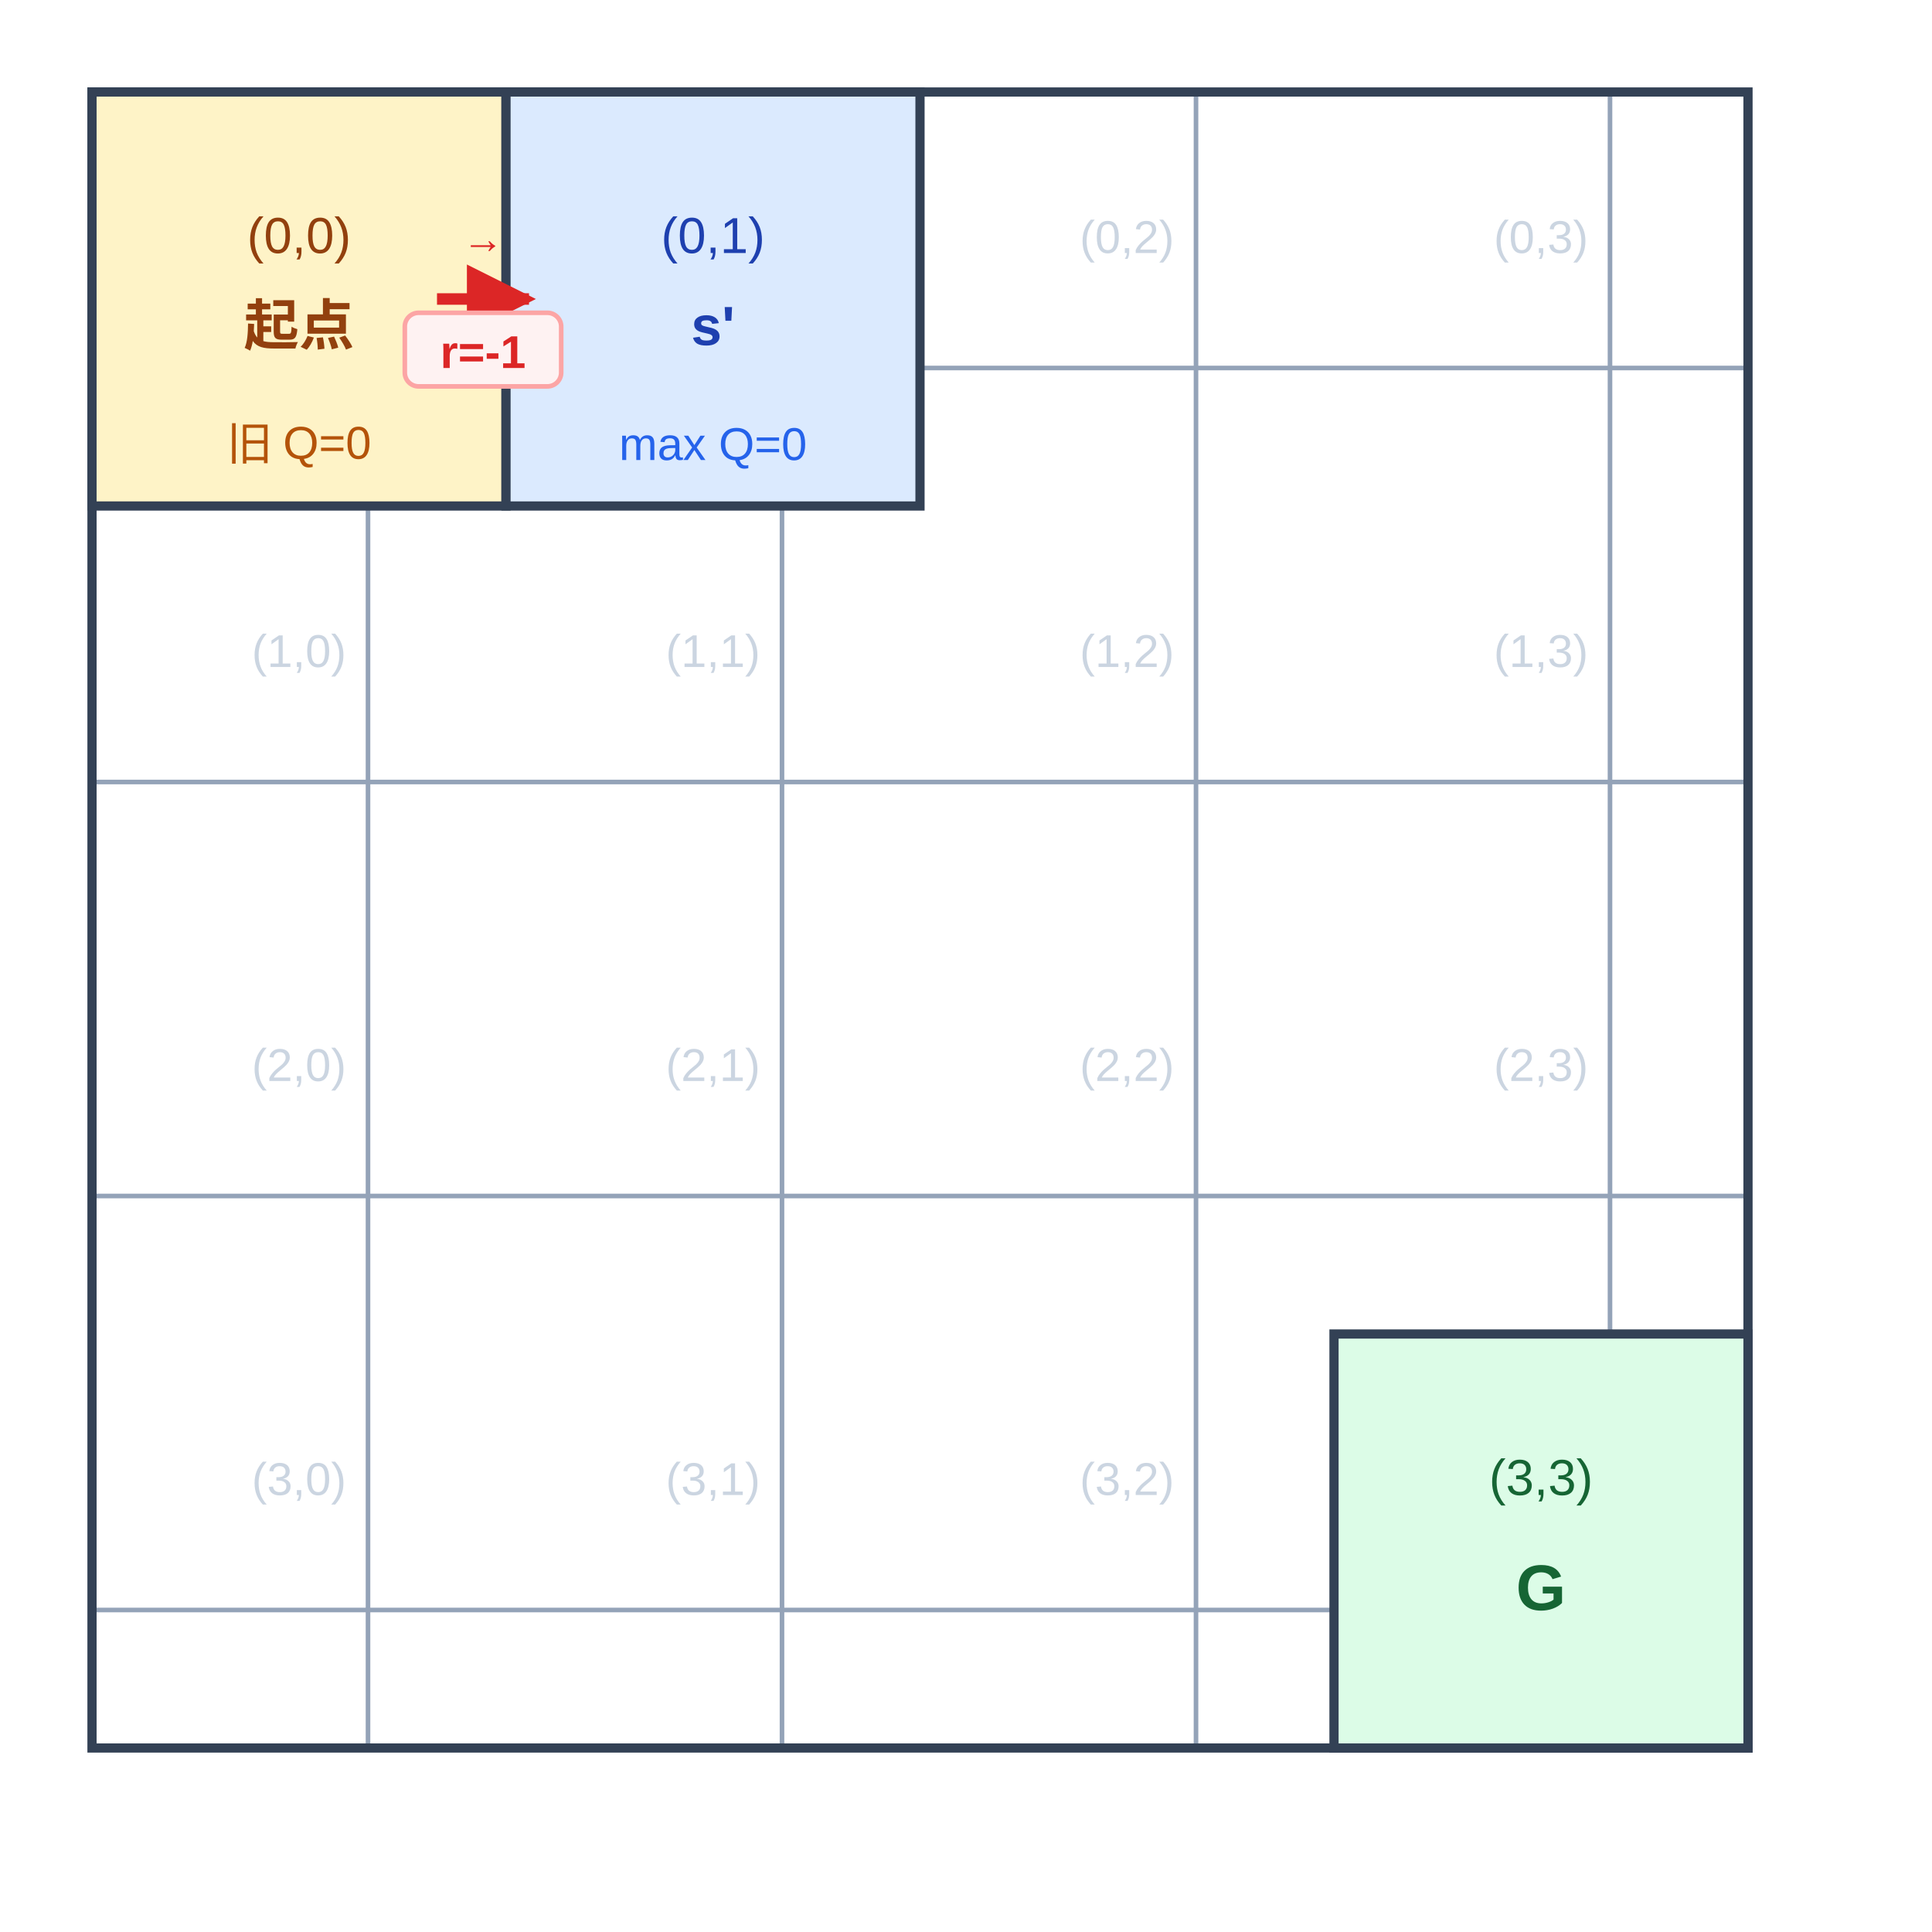
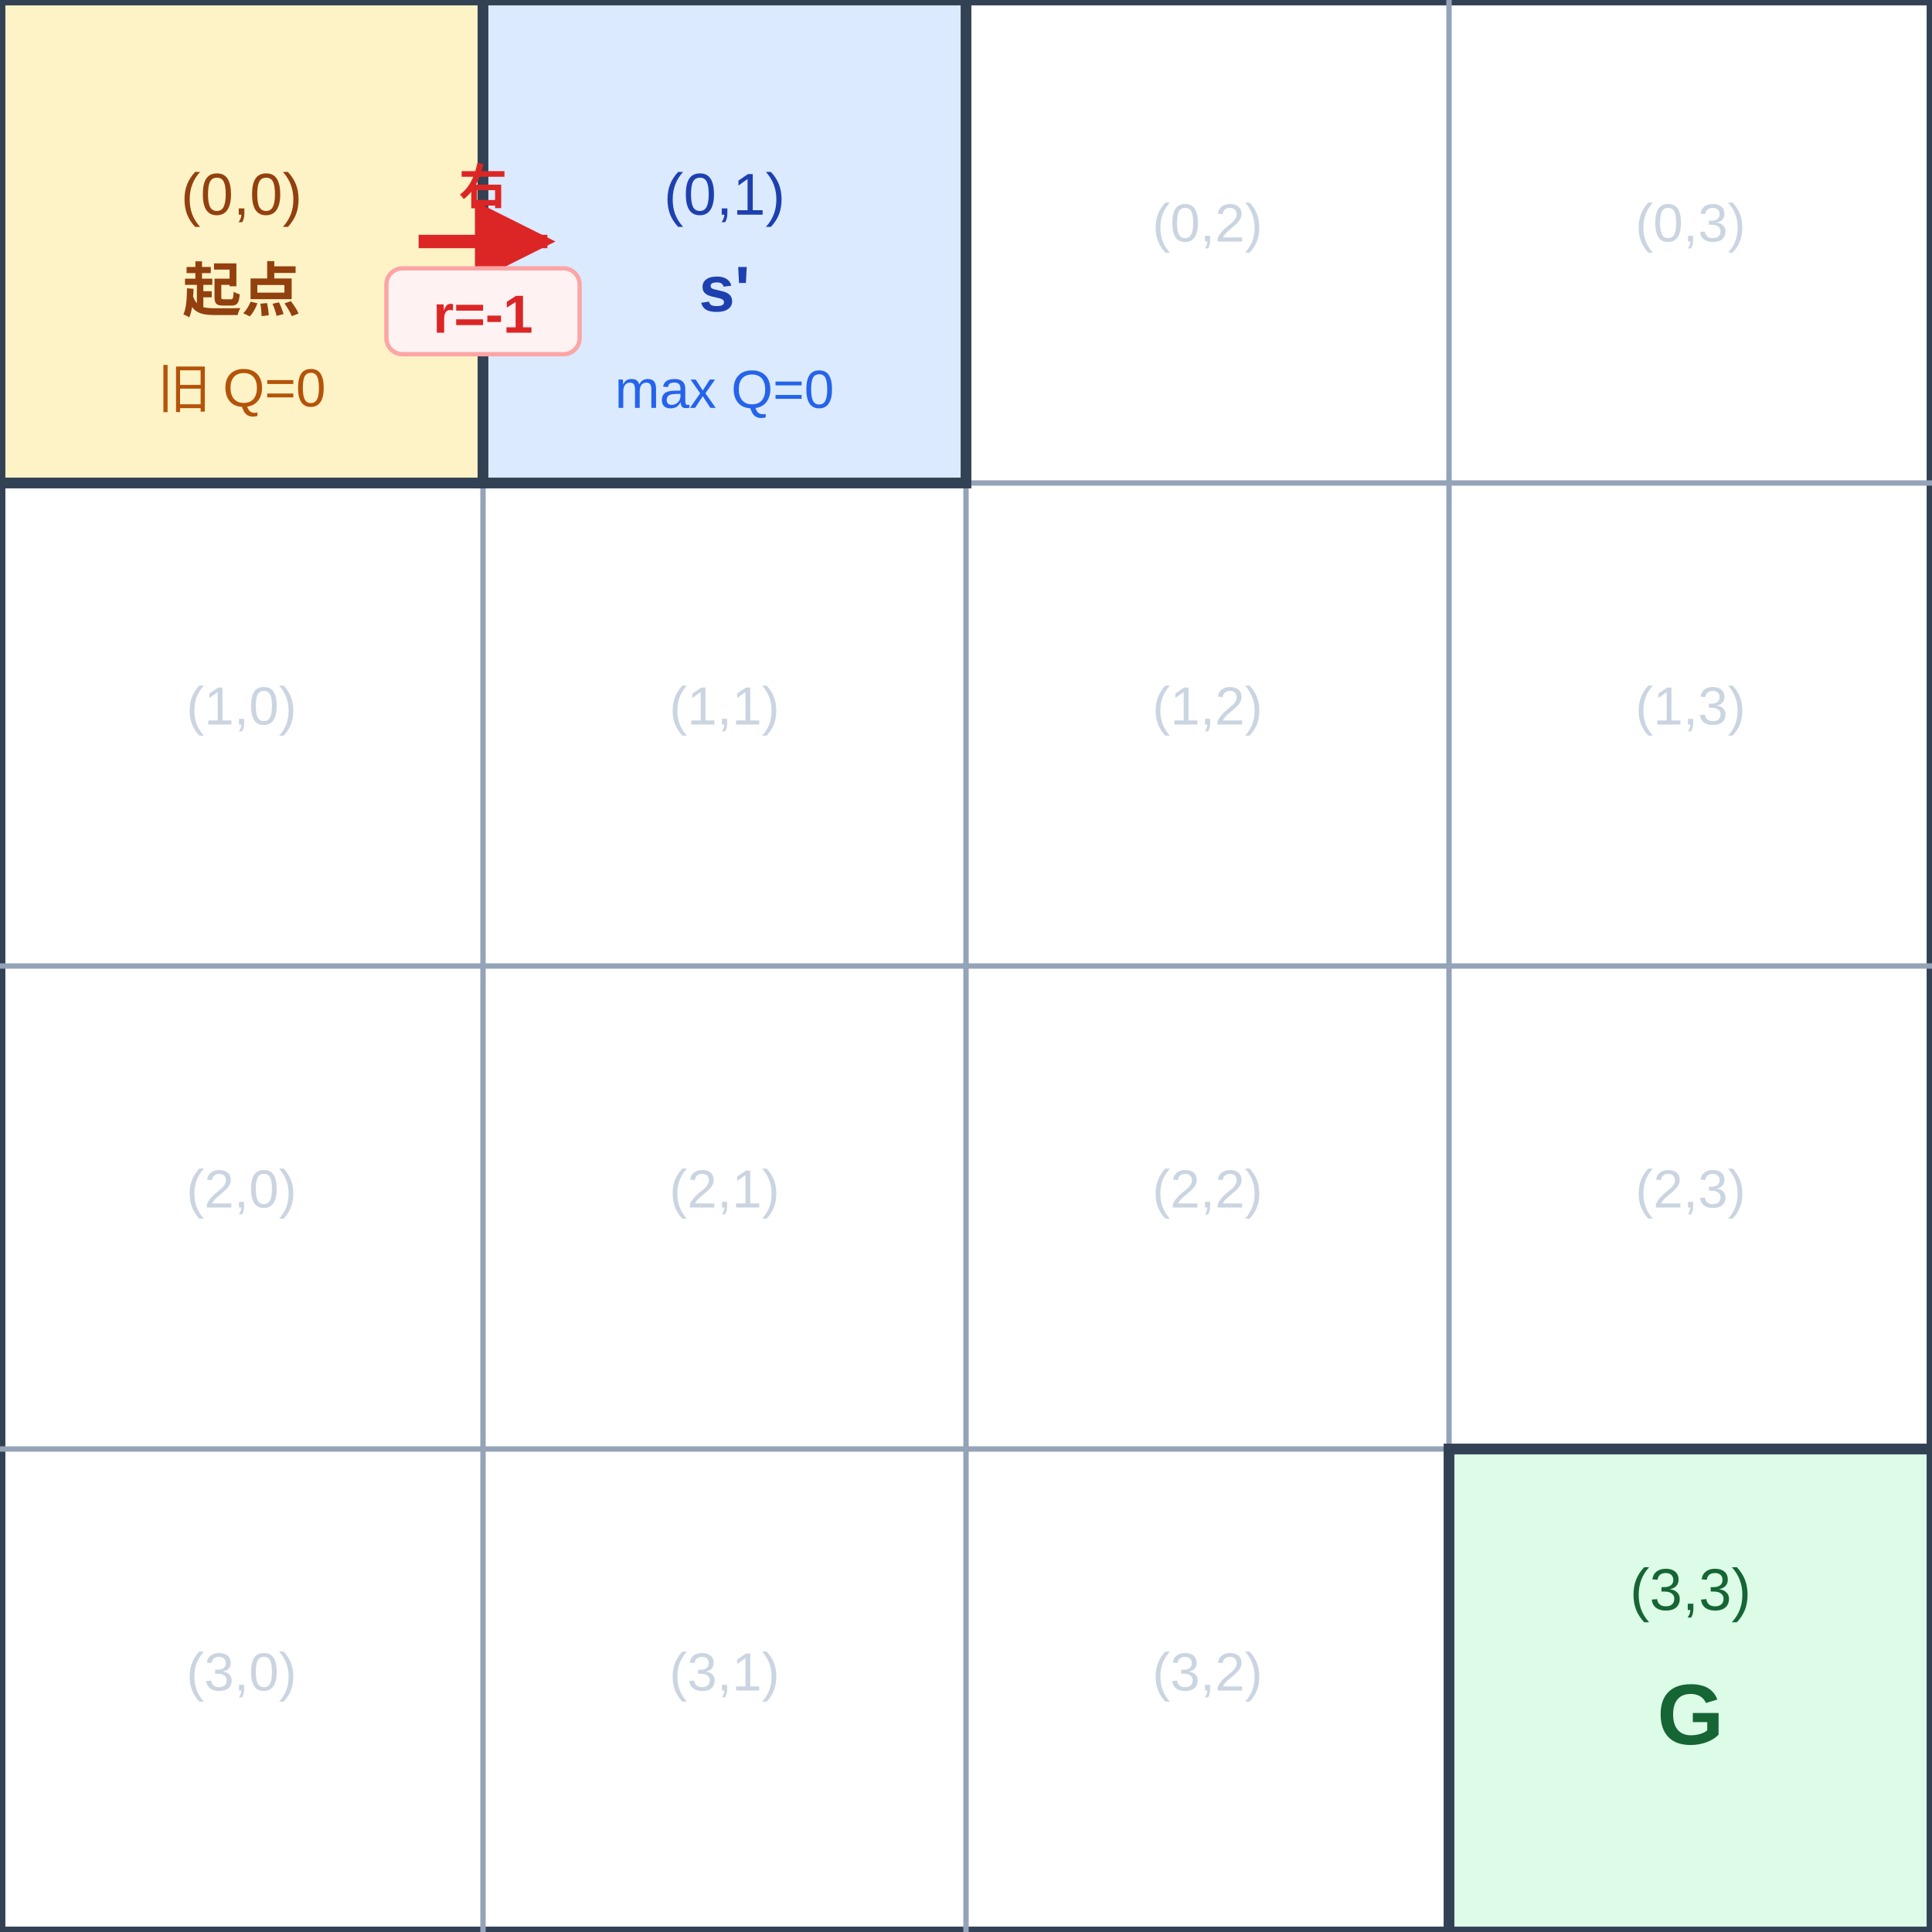
- <svg xmlns="http://www.w3.org/2000/svg" width="420" height="420" viewBox="0 0 420 420">
+ <svg xmlns="http://www.w3.org/2000/svg" width="360" height="360" viewBox="0 0 360 360">
  <defs>
-     <marker id="arrowhead" viewBox="0 0 10 10" refX="9" refY="5" markerWidth="6" markerHeight="6" orient="auto-start-reverse">
+     <marker id="arr" viewBox="0 0 10 10" refX="9" refY="5" markerWidth="6" markerHeight="6" orient="auto-start-reverse">
      <path d="M 0 0 L 10 5 L 0 10 z" fill="#dc2626" />
    </marker>
  </defs>
  <g font-family="Arial, 'Noto Sans SC', sans-serif">
+     <rect x="0" y="0" width="360" height="360" fill="none" stroke="#334155" stroke-width="2" />
    <g stroke="#94a3b8" stroke-width="1">
-       <line x1="80" y1="20" x2="80" y2="380" />
-       <line x1="170" y1="20" x2="170" y2="380" />
-       <line x1="260" y1="20" x2="260" y2="380" />
-       <line x1="350" y1="20" x2="350" y2="380" />
-       <line x1="20" y1="80" x2="380" y2="80" />
-       <line x1="20" y1="170" x2="380" y2="170" />
-       <line x1="20" y1="260" x2="380" y2="260" />
-       <line x1="20" y1="350" x2="380" y2="350" />
+       <line x1="90" y1="0" x2="90" y2="360" />
+       <line x1="180" y1="0" x2="180" y2="360" />
+       <line x1="270" y1="0" x2="270" y2="360" />
+       <line x1="0" y1="90" x2="360" y2="90" />
+       <line x1="0" y1="180" x2="360" y2="180" />
+       <line x1="0" y1="270" x2="360" y2="270" />
    </g>
-     <rect x="20" y="20" width="360" height="360" fill="none" stroke="#334155" stroke-width="2" />
-     <rect x="20" y="20" width="90" height="90" fill="#fef3c7" stroke="#334155" stroke-width="2" />
-     <text x="65" y="55" text-anchor="middle" font-size="11" fill="#92400e">(0,0)</text>
-     <text x="65" y="75" text-anchor="middle" font-size="12" font-weight="700" fill="#92400e">起点</text>
-     <text x="65" y="100" text-anchor="middle" font-size="10" fill="#b45309">旧 Q=0</text>
-     <rect x="110" y="20" width="90" height="90" fill="#dbeafe" stroke="#334155" stroke-width="2" />
-     <text x="155" y="55" text-anchor="middle" font-size="11" fill="#1e40af">(0,1)</text>
-     <text x="155" y="75" text-anchor="middle" font-size="12" font-weight="700" fill="#1e40af">s'</text>
-     <text x="155" y="100" text-anchor="middle" font-size="10" fill="#2563eb">max Q=0</text>
-     <path d="M 95 65 L 115 65" fill="none" stroke="#dc2626" stroke-width="2.5" marker-end="url(#arrowhead)" />
-     <text x="105" y="55" text-anchor="middle" font-size="9" font-weight="700" fill="#dc2626">→</text>
-     <rect x="88" y="68" width="34" height="16" rx="3" fill="#fef2f2" stroke="#fca5a5" stroke-width="1" />
-     <text x="105" y="80" text-anchor="middle" font-size="10" font-weight="700" fill="#dc2626">r=-1</text>
-     <rect x="290" y="290" width="90" height="90" fill="#dcfce7" stroke="#334155" stroke-width="2" />
-     <text x="335" y="325" text-anchor="middle" font-size="11" fill="#166534">(3,3)</text>
-     <text x="335" y="350" text-anchor="middle" font-size="14" font-weight="700" fill="#166534">G</text>
-     <text x="245" y="55" text-anchor="middle" font-size="10" fill="#cbd5e1">(0,2)</text>
-     <text x="335" y="55" text-anchor="middle" font-size="10" fill="#cbd5e1">(0,3)</text>
-     <text x="65" y="145" text-anchor="middle" font-size="10" fill="#cbd5e1">(1,0)</text>
-     <text x="155" y="145" text-anchor="middle" font-size="10" fill="#cbd5e1">(1,1)</text>
-     <text x="245" y="145" text-anchor="middle" font-size="10" fill="#cbd5e1">(1,2)</text>
-     <text x="335" y="145" text-anchor="middle" font-size="10" fill="#cbd5e1">(1,3)</text>
-     <text x="65" y="235" text-anchor="middle" font-size="10" fill="#cbd5e1">(2,0)</text>
-     <text x="155" y="235" text-anchor="middle" font-size="10" fill="#cbd5e1">(2,1)</text>
-     <text x="245" y="235" text-anchor="middle" font-size="10" fill="#cbd5e1">(2,2)</text>
-     <text x="335" y="235" text-anchor="middle" font-size="10" fill="#cbd5e1">(2,3)</text>
-     <text x="65" y="325" text-anchor="middle" font-size="10" fill="#cbd5e1">(3,0)</text>
-     <text x="155" y="325" text-anchor="middle" font-size="10" fill="#cbd5e1">(3,1)</text>
-     <text x="245" y="325" text-anchor="middle" font-size="10" fill="#cbd5e1">(3,2)</text>
+     <rect x="0" y="0" width="90" height="90" fill="#fef3c7" stroke="#334155" stroke-width="2" />
+     <text x="45" y="40" text-anchor="middle" font-size="11" fill="#92400e">(0,0)</text>
+     <text x="45" y="58" text-anchor="middle" font-size="11" font-weight="700" fill="#92400e">起点</text>
+     <text x="45" y="76" text-anchor="middle" font-size="10" fill="#b45309">旧 Q=0</text>
+     <rect x="90" y="0" width="90" height="90" fill="#dbeafe" stroke="#334155" stroke-width="2" />
+     <text x="135" y="40" text-anchor="middle" font-size="11" fill="#1e40af">(0,1)</text>
+     <text x="135" y="58" text-anchor="middle" font-size="12" font-weight="700" fill="#1e40af">s'</text>
+     <text x="135" y="76" text-anchor="middle" font-size="10" fill="#2563eb">max Q=0</text>
+     <line x1="78" y1="45" x2="102" y2="45" stroke="#dc2626" stroke-width="2.5" marker-end="url(#arr)" />
+     <text x="90" y="38" text-anchor="middle" font-size="9" font-weight="700" fill="#dc2626">右</text>
+     <rect x="72" y="50" width="36" height="16" rx="3" fill="#fef2f2" stroke="#fca5a5" stroke-width="0.8" />
+     <text x="90" y="62" text-anchor="middle" font-size="10" font-weight="700" fill="#dc2626">r=-1</text>
+     <rect x="270" y="270" width="90" height="90" fill="#dcfce7" stroke="#334155" stroke-width="2" />
+     <text x="315" y="300" text-anchor="middle" font-size="11" fill="#166534">(3,3)</text>
+     <text x="315" y="325" text-anchor="middle" font-size="16" font-weight="700" fill="#166534">G</text>
+     <g fill="#cbd5e1" font-size="10" text-anchor="middle">
+       <text x="225" y="45">(0,2)</text>
+       <text x="315" y="45">(0,3)</text>
+       <text x="45" y="135">(1,0)</text>
+       <text x="135" y="135">(1,1)</text>
+       <text x="225" y="135">(1,2)</text>
+       <text x="315" y="135">(1,3)</text>
+       <text x="45" y="225">(2,0)</text>
+       <text x="135" y="225">(2,1)</text>
+       <text x="225" y="225">(2,2)</text>
+       <text x="315" y="225">(2,3)</text>
+       <text x="45" y="315">(3,0)</text>
+       <text x="135" y="315">(3,1)</text>
+       <text x="225" y="315">(3,2)</text>
+     </g>
  </g>
</svg>
